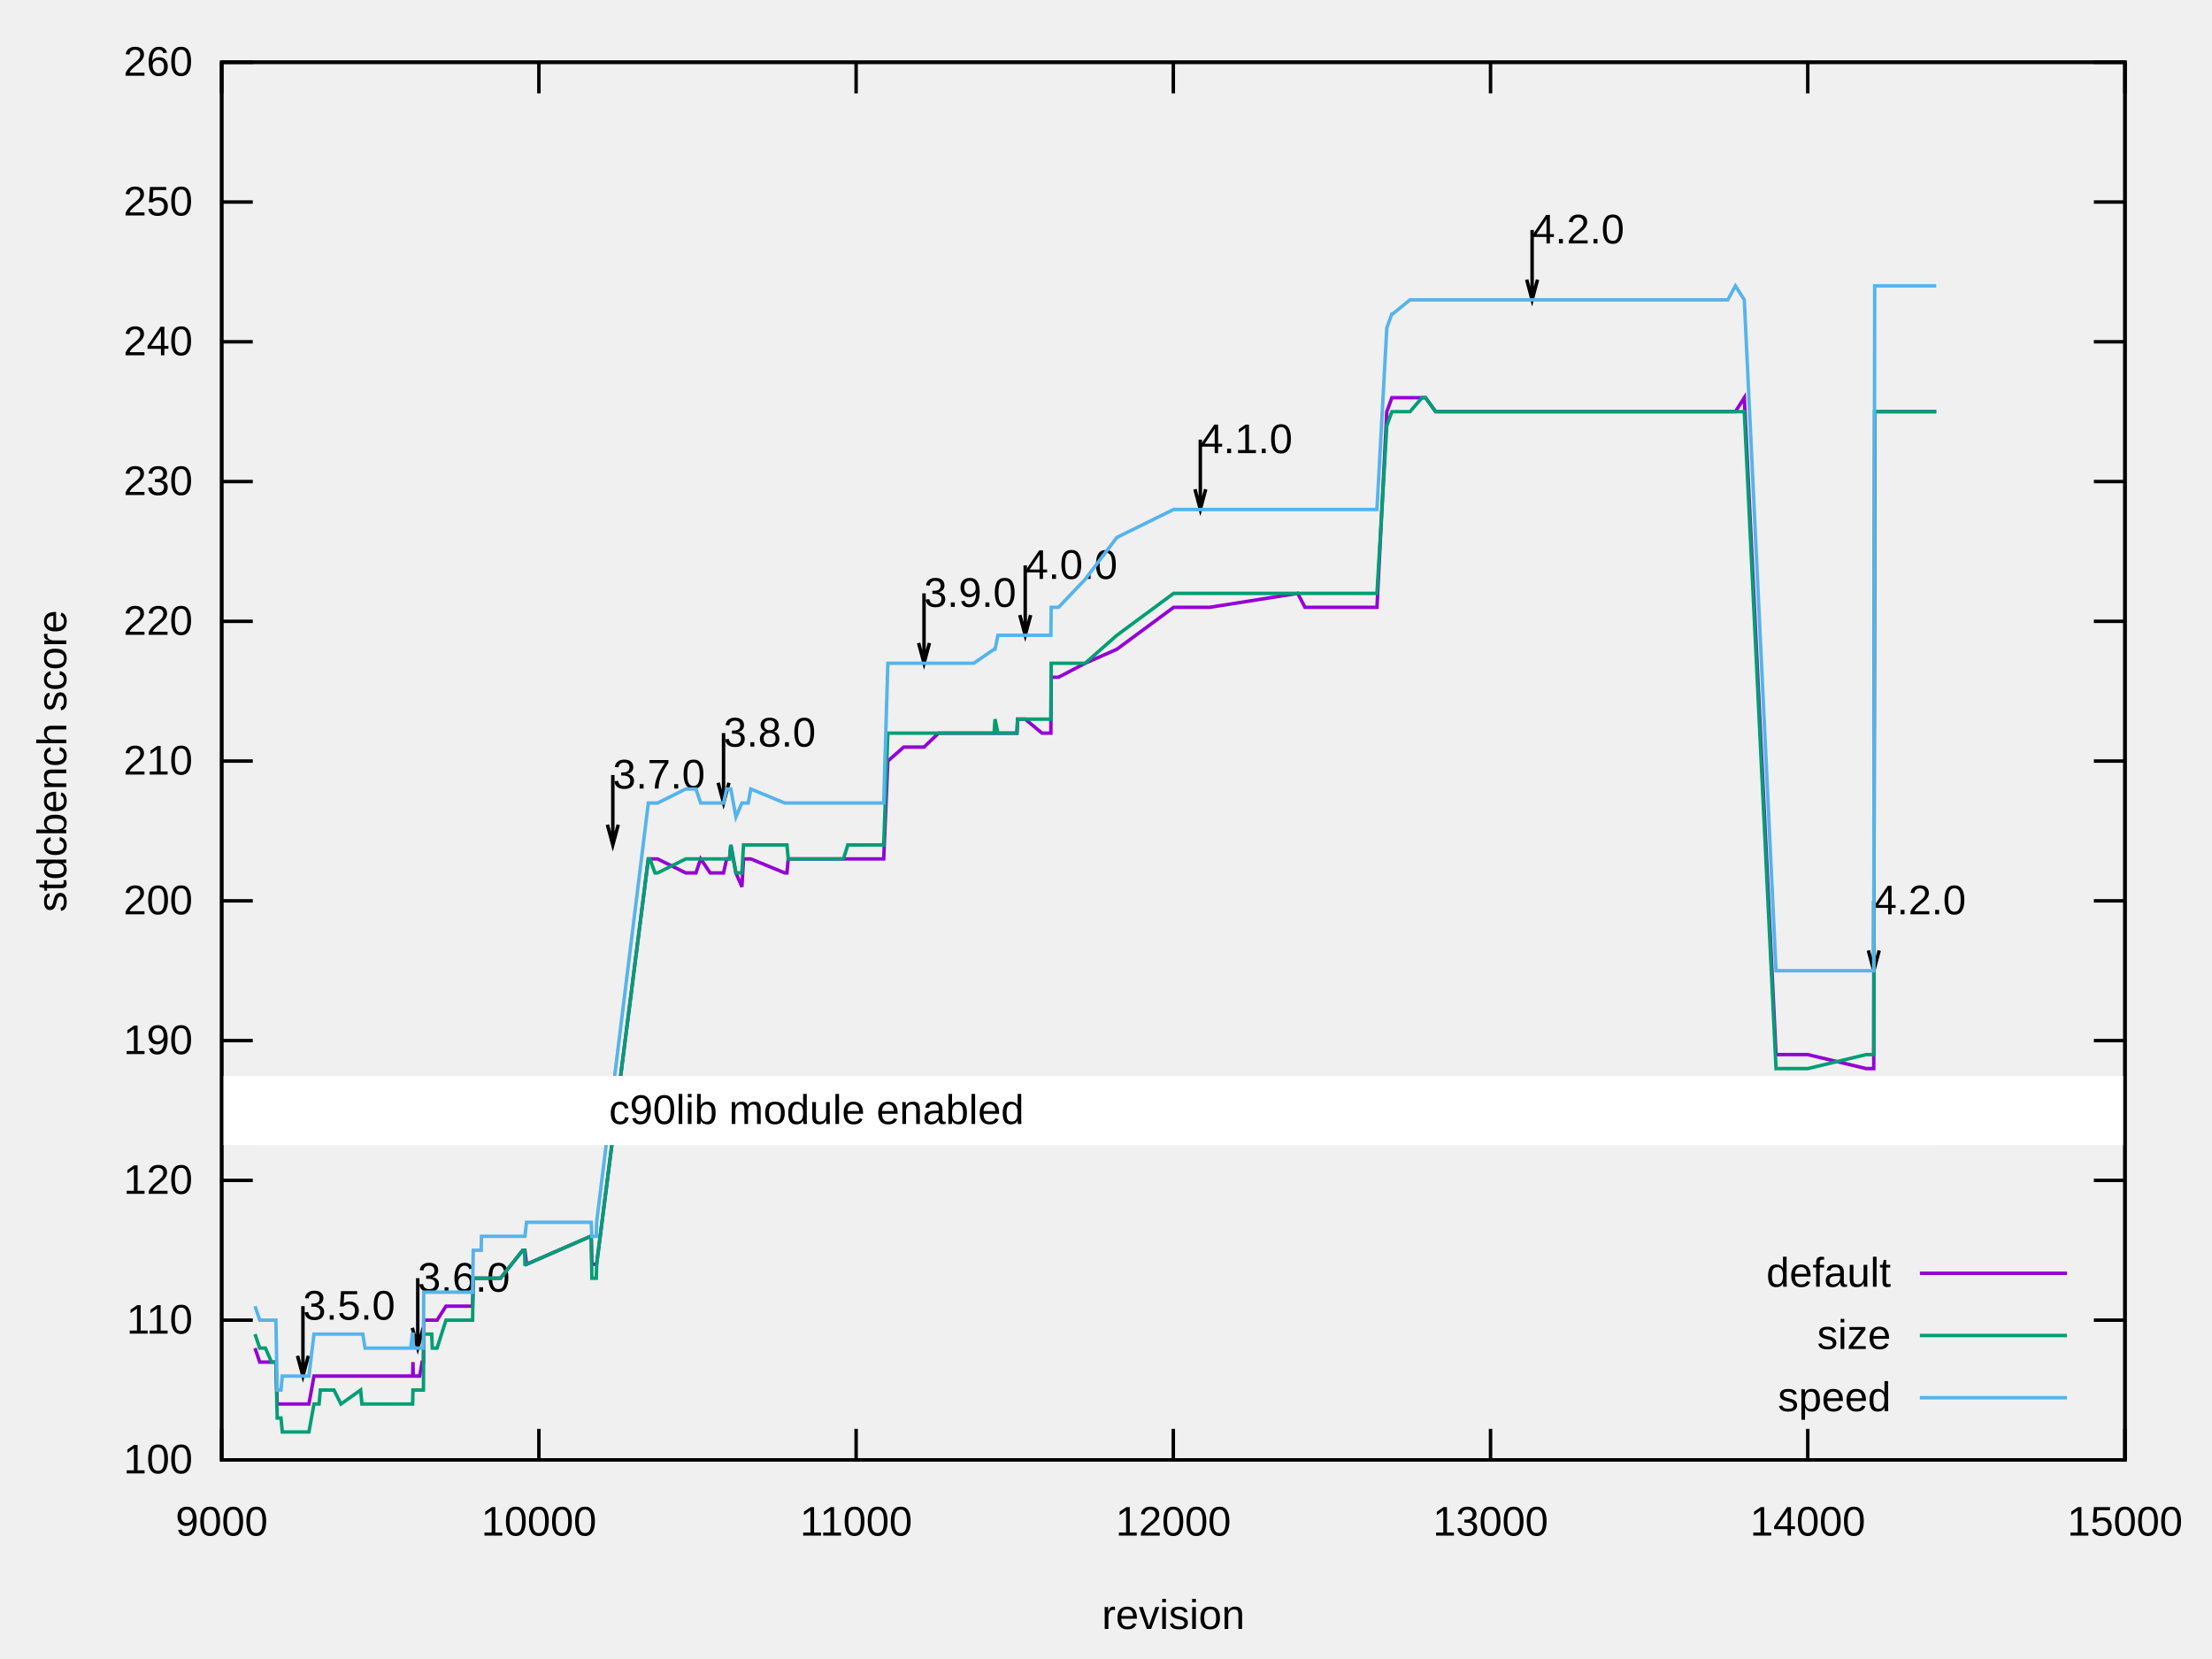
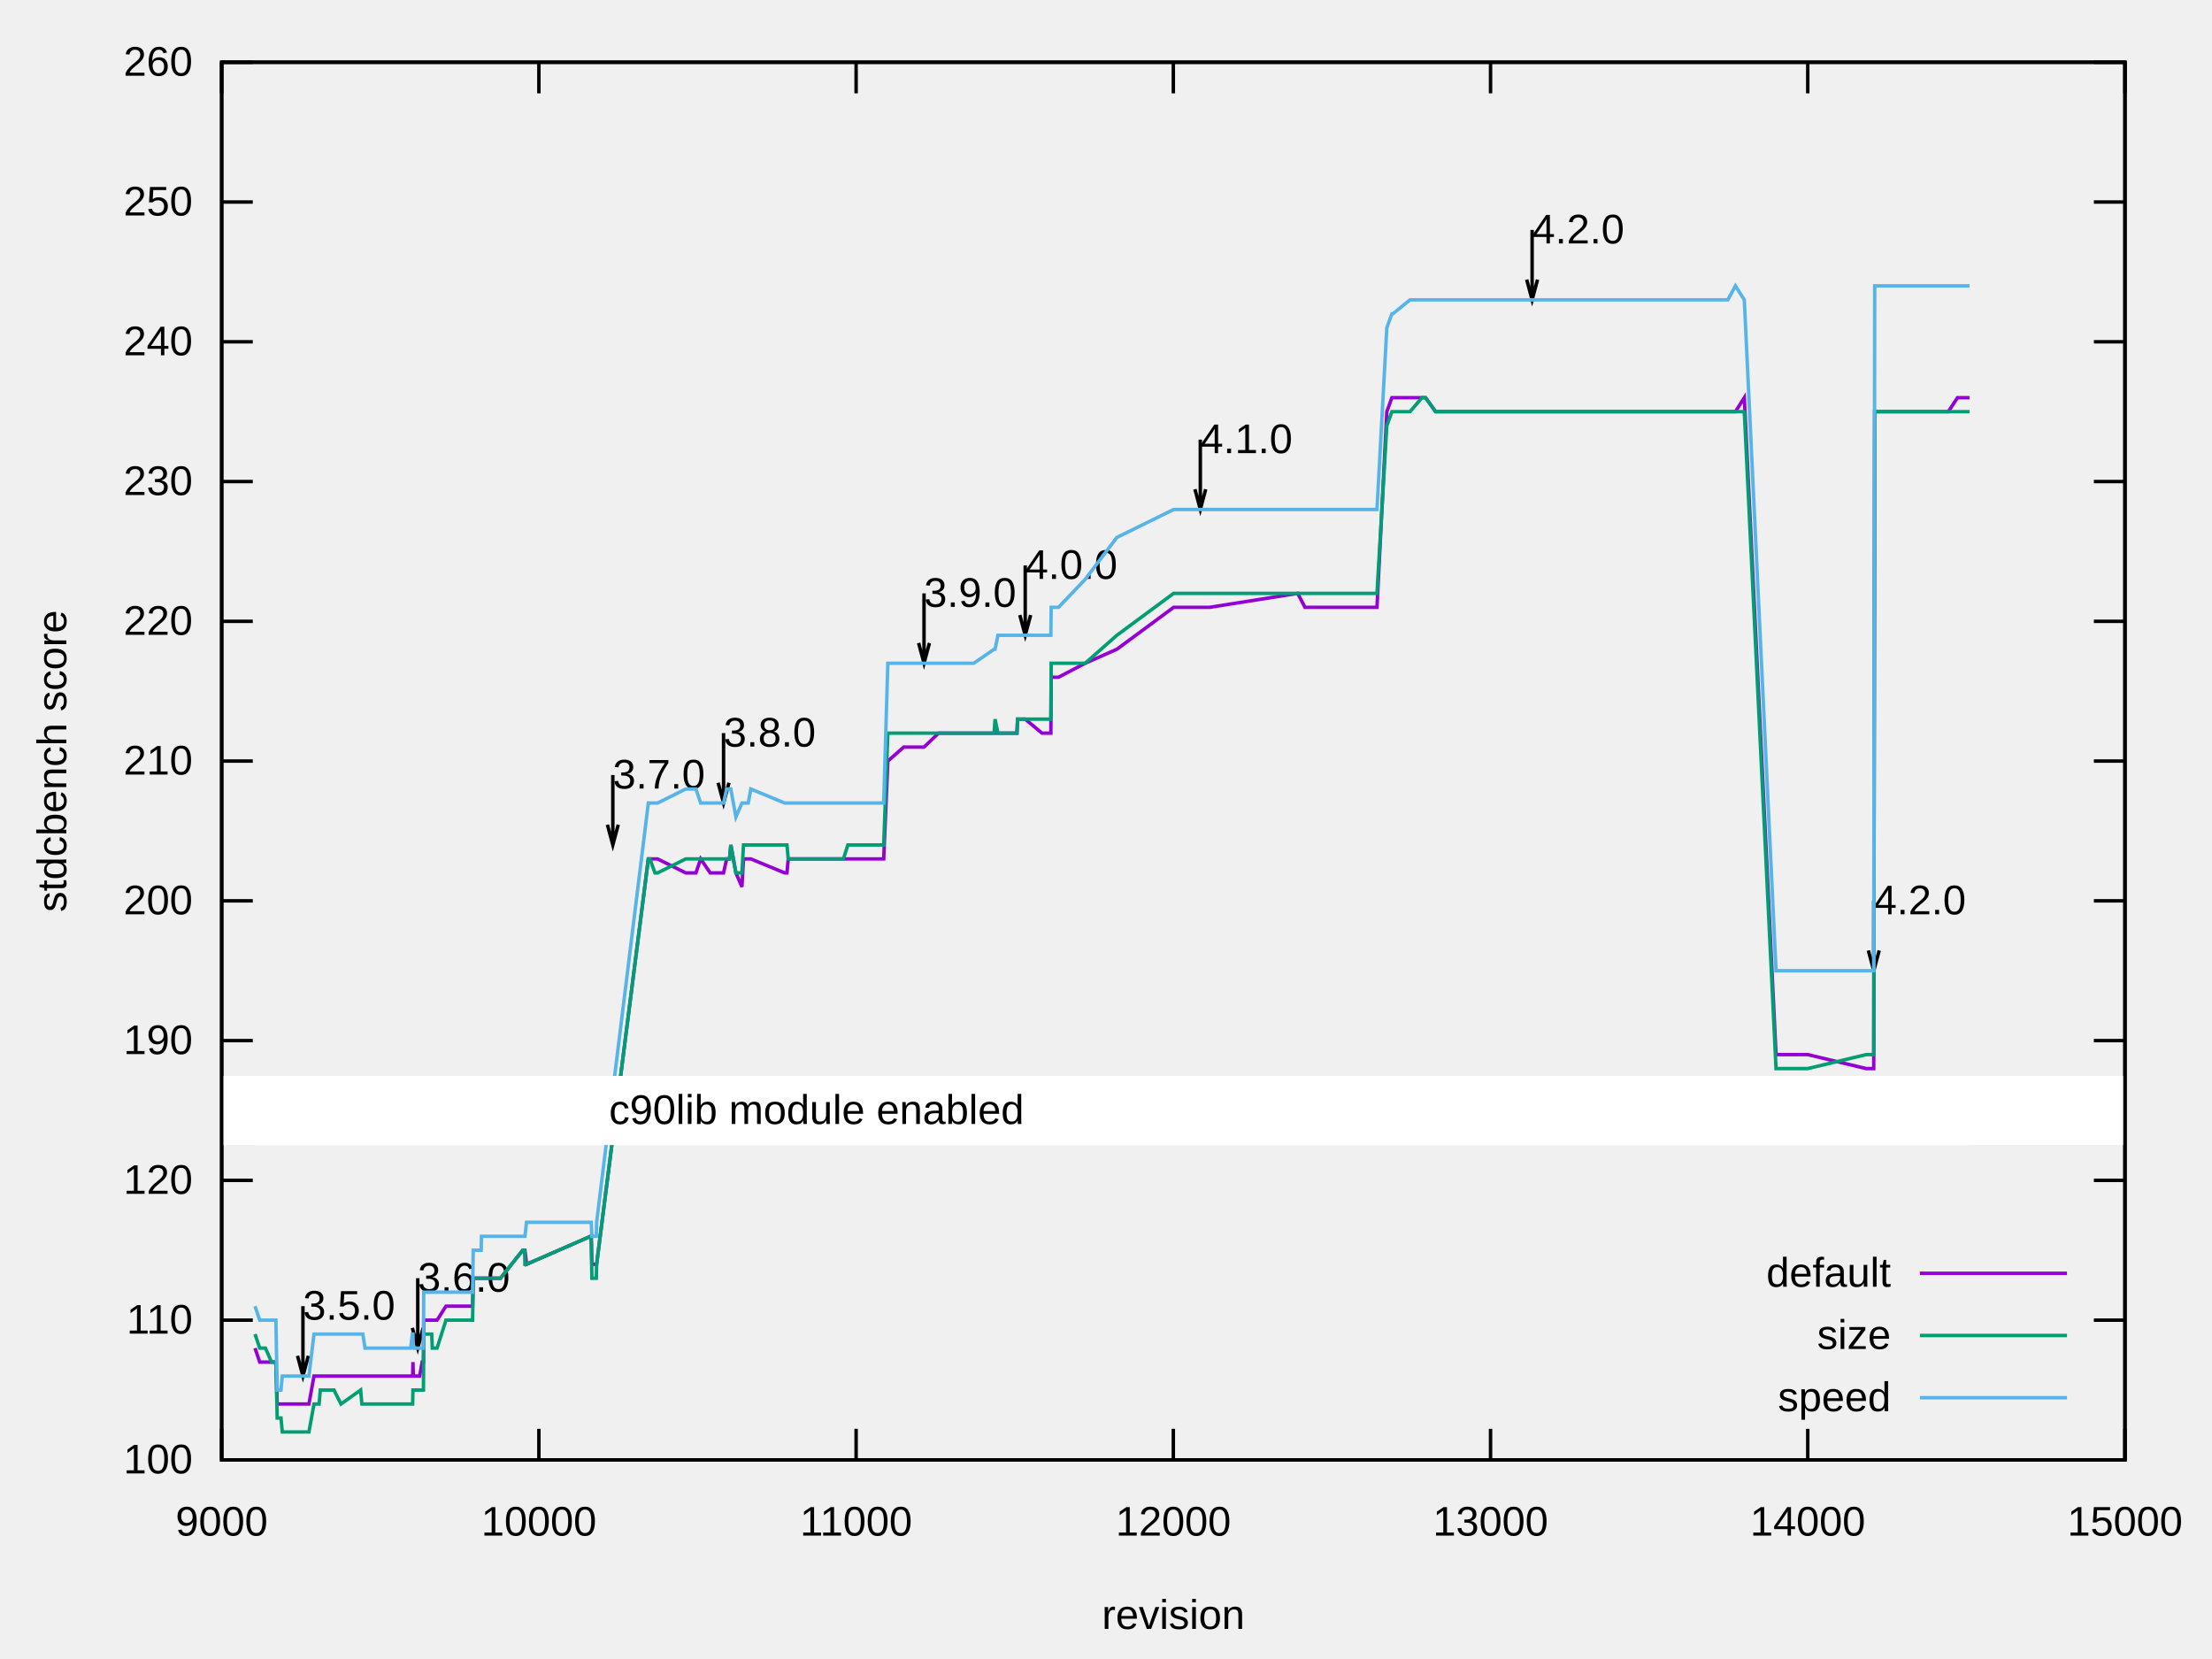
<svg xmlns="http://www.w3.org/2000/svg" xmlns:xlink="http://www.w3.org/1999/xlink" width="640" height="480" viewBox="0 0 640 480">
  <g id="gnuplot_canvas">
    <rect x="0" y="0" width="640" height="480" fill="none" />
    <defs>
      <circle id="gpDot" r="0.5" stroke-width="0.5" stroke="currentColor" />
      <path id="gpPt0" stroke-width="0.222" stroke="currentColor" d="M-1,0 h2 M0,-1 v2" />
      <path id="gpPt1" stroke-width="0.222" stroke="currentColor" d="M-1,-1 L1,1 M1,-1 L-1,1" />
      <path id="gpPt2" stroke-width="0.222" stroke="currentColor" d="M-1,0 L1,0 M0,-1 L0,1 M-1,-1 L1,1 M-1,1 L1,-1" />
      <rect id="gpPt3" stroke-width="0.222" stroke="currentColor" x="-1" y="-1" width="2" height="2" />
      <rect id="gpPt4" stroke-width="0.222" stroke="currentColor" fill="currentColor" x="-1" y="-1" width="2" height="2" />
      <circle id="gpPt5" stroke-width="0.222" stroke="currentColor" cx="0" cy="0" r="1" />
      <use xlink:href="#gpPt5" id="gpPt6" fill="currentColor" stroke="none" />
      <path id="gpPt7" stroke-width="0.222" stroke="currentColor" d="M0,-1.33 L-1.33,0.67 L1.33,0.67 z" />
      <use xlink:href="#gpPt7" id="gpPt8" fill="currentColor" stroke="none" />
      <use xlink:href="#gpPt7" id="gpPt9" stroke="currentColor" transform="rotate(180)" />
      <use xlink:href="#gpPt9" id="gpPt10" fill="currentColor" stroke="none" />
      <use xlink:href="#gpPt3" id="gpPt11" stroke="currentColor" transform="rotate(45)" />
      <use xlink:href="#gpPt11" id="gpPt12" fill="currentColor" stroke="none" />
      <path id="gpPt13" stroke-width="0.222" stroke="currentColor" d="M0,1.330 L1.265,0.411 L0.782,-1.067 L-0.782,-1.076 L-1.265,0.411 z" />
      <use xlink:href="#gpPt13" id="gpPt14" fill="currentColor" stroke="none" />
      <filter id="textbox" filterUnits="objectBoundingBox" x="0" y="0" height="1" width="1">
        <feFlood flood-color="white" flood-opacity="1" result="bgnd" />
        <feComposite in="SourceGraphic" in2="bgnd" operator="atop" />
      </filter>
      <filter id="greybox" filterUnits="objectBoundingBox" x="0" y="0" height="1" width="1">
        <feFlood flood-color="lightgrey" flood-opacity="1" result="grey" />
        <feComposite in="SourceGraphic" in2="grey" operator="atop" />
      </filter>
    </defs>
    <g fill="none" color="white" stroke="currentColor" stroke-width="1.00" stroke-linecap="butt" stroke-linejoin="miter">
</g>
    <g fill="none" color="black" stroke="currentColor" stroke-width="1.00" stroke-linecap="butt" stroke-linejoin="miter">
      <path stroke="black" d="M64.14,422.40 L73.14,422.40 M614.82,422.40 L605.82,422.40  " />
      <g transform="translate(55.75,426.30)" stroke="none" fill="black" font-family="Arial" font-size="12.00" text-anchor="end">
        <text>
          <tspan font-family="Arial">100</tspan>
        </text>
      </g>
    </g>
    <g fill="none" color="black" stroke="currentColor" stroke-width="1.00" stroke-linecap="butt" stroke-linejoin="miter">
      <path stroke="black" d="M64.14,381.96 L73.14,381.96 M614.82,381.96 L605.82,381.96  " />
      <g transform="translate(55.75,385.86)" stroke="none" fill="black" font-family="Arial" font-size="12.00" text-anchor="end">
        <text>
          <tspan font-family="Arial">110</tspan>
        </text>
      </g>
    </g>
    <g fill="none" color="black" stroke="currentColor" stroke-width="1.00" stroke-linecap="butt" stroke-linejoin="miter">
      <path stroke="black" d="M64.14,341.52 L73.14,341.52 M614.82,341.52 L605.82,341.52  " />
      <g transform="translate(55.75,345.42)" stroke="none" fill="black" font-family="Arial" font-size="12.00" text-anchor="end">
        <text>
          <tspan font-family="Arial">120</tspan>
        </text>
      </g>
    </g>
    <g fill="none" color="black" stroke="currentColor" stroke-width="1.00" stroke-linecap="butt" stroke-linejoin="miter">
      <path stroke="black" d="M64.14,301.08 L73.14,301.08 M614.82,301.08 L605.82,301.08  " />
      <g transform="translate(55.75,304.98)" stroke="none" fill="black" font-family="Arial" font-size="12.00" text-anchor="end">
        <text>
          <tspan font-family="Arial">190</tspan>
        </text>
      </g>
    </g>
    <g fill="none" color="black" stroke="currentColor" stroke-width="1.00" stroke-linecap="butt" stroke-linejoin="miter">
      <path stroke="black" d="M64.14,260.64 L73.14,260.64 M614.82,260.64 L605.82,260.64  " />
      <g transform="translate(55.75,264.54)" stroke="none" fill="black" font-family="Arial" font-size="12.00" text-anchor="end">
        <text>
          <tspan font-family="Arial">200</tspan>
        </text>
      </g>
    </g>
    <g fill="none" color="black" stroke="currentColor" stroke-width="1.00" stroke-linecap="butt" stroke-linejoin="miter">
      <path stroke="black" d="M64.14,220.20 L73.14,220.20 M614.82,220.20 L605.82,220.20  " />
      <g transform="translate(55.75,224.10)" stroke="none" fill="black" font-family="Arial" font-size="12.00" text-anchor="end">
        <text>
          <tspan font-family="Arial">210</tspan>
        </text>
      </g>
    </g>
    <g fill="none" color="black" stroke="currentColor" stroke-width="1.00" stroke-linecap="butt" stroke-linejoin="miter">
      <path stroke="black" d="M64.14,179.77 L73.14,179.77 M614.82,179.77 L605.82,179.77  " />
      <g transform="translate(55.75,183.67)" stroke="none" fill="black" font-family="Arial" font-size="12.00" text-anchor="end">
        <text>
          <tspan font-family="Arial">220</tspan>
        </text>
      </g>
    </g>
    <g fill="none" color="black" stroke="currentColor" stroke-width="1.00" stroke-linecap="butt" stroke-linejoin="miter">
      <path stroke="black" d="M64.14,139.33 L73.14,139.33 M614.82,139.33 L605.82,139.33  " />
      <g transform="translate(55.75,143.23)" stroke="none" fill="black" font-family="Arial" font-size="12.00" text-anchor="end">
        <text>
          <tspan font-family="Arial">230</tspan>
        </text>
      </g>
    </g>
    <g fill="none" color="black" stroke="currentColor" stroke-width="1.00" stroke-linecap="butt" stroke-linejoin="miter">
      <path stroke="black" d="M64.14,98.89 L73.14,98.89 M614.82,98.89 L605.82,98.89  " />
      <g transform="translate(55.75,102.79)" stroke="none" fill="black" font-family="Arial" font-size="12.00" text-anchor="end">
        <text>
          <tspan font-family="Arial">240</tspan>
        </text>
      </g>
    </g>
    <g fill="none" color="black" stroke="currentColor" stroke-width="1.00" stroke-linecap="butt" stroke-linejoin="miter">
      <path stroke="black" d="M64.14,58.45 L73.14,58.45 M614.82,58.45 L605.82,58.45  " />
      <g transform="translate(55.75,62.35)" stroke="none" fill="black" font-family="Arial" font-size="12.00" text-anchor="end">
        <text>
          <tspan font-family="Arial">250</tspan>
        </text>
      </g>
    </g>
    <g fill="none" color="black" stroke="currentColor" stroke-width="1.00" stroke-linecap="butt" stroke-linejoin="miter">
      <path stroke="black" d="M64.14,18.01 L73.14,18.01 M614.82,18.01 L605.82,18.01  " />
      <g transform="translate(55.75,21.91)" stroke="none" fill="black" font-family="Arial" font-size="12.00" text-anchor="end">
        <text>
          <tspan font-family="Arial">260</tspan>
        </text>
      </g>
    </g>
    <g fill="none" color="black" stroke="currentColor" stroke-width="1.00" stroke-linecap="butt" stroke-linejoin="miter">
      <path stroke="black" d="M64.14,422.40 L64.14,413.40 M64.14,18.01 L64.14,27.01  " />
      <g transform="translate(64.14,444.30)" stroke="none" fill="black" font-family="Arial" font-size="12.00" text-anchor="middle">
        <text>
          <tspan font-family="Arial"> 9000</tspan>
        </text>
      </g>
    </g>
    <g fill="none" color="black" stroke="currentColor" stroke-width="1.00" stroke-linecap="butt" stroke-linejoin="miter">
      <path stroke="black" d="M155.92,422.40 L155.92,413.40 M155.92,18.01 L155.92,27.01  " />
      <g transform="translate(155.92,444.30)" stroke="none" fill="black" font-family="Arial" font-size="12.00" text-anchor="middle">
        <text>
          <tspan font-family="Arial"> 10000</tspan>
        </text>
      </g>
    </g>
    <g fill="none" color="black" stroke="currentColor" stroke-width="1.00" stroke-linecap="butt" stroke-linejoin="miter">
      <path stroke="black" d="M247.70,422.40 L247.70,413.40 M247.70,18.01 L247.70,27.01  " />
      <g transform="translate(247.70,444.30)" stroke="none" fill="black" font-family="Arial" font-size="12.00" text-anchor="middle">
        <text>
          <tspan font-family="Arial"> 11000</tspan>
        </text>
      </g>
    </g>
    <g fill="none" color="black" stroke="currentColor" stroke-width="1.00" stroke-linecap="butt" stroke-linejoin="miter">
      <path stroke="black" d="M339.48,422.40 L339.48,413.40 M339.48,18.01 L339.48,27.01  " />
      <g transform="translate(339.48,444.30)" stroke="none" fill="black" font-family="Arial" font-size="12.00" text-anchor="middle">
        <text>
          <tspan font-family="Arial"> 12000</tspan>
        </text>
      </g>
    </g>
    <g fill="none" color="black" stroke="currentColor" stroke-width="1.00" stroke-linecap="butt" stroke-linejoin="miter">
      <path stroke="black" d="M431.26,422.40 L431.26,413.40 M431.26,18.01 L431.26,27.01  " />
      <g transform="translate(431.26,444.30)" stroke="none" fill="black" font-family="Arial" font-size="12.00" text-anchor="middle">
        <text>
          <tspan font-family="Arial"> 13000</tspan>
        </text>
      </g>
    </g>
    <g fill="none" color="black" stroke="currentColor" stroke-width="1.00" stroke-linecap="butt" stroke-linejoin="miter">
      <path stroke="black" d="M523.04,422.40 L523.04,413.40 M523.04,18.01 L523.04,27.01  " />
      <g transform="translate(523.04,444.30)" stroke="none" fill="black" font-family="Arial" font-size="12.00" text-anchor="middle">
        <text>
          <tspan font-family="Arial"> 14000</tspan>
        </text>
      </g>
    </g>
    <g fill="none" color="black" stroke="currentColor" stroke-width="1.00" stroke-linecap="butt" stroke-linejoin="miter">
      <path stroke="black" d="M614.82,422.40 L614.82,413.40 M614.82,18.01 L614.82,27.01  " />
      <g transform="translate(614.82,444.30)" stroke="none" fill="black" font-family="Arial" font-size="12.00" text-anchor="middle">
        <text>
          <tspan font-family="Arial"> 15000</tspan>
        </text>
      </g>
    </g>
    <g fill="none" color="black" stroke="currentColor" stroke-width="1.00" stroke-linecap="butt" stroke-linejoin="miter">
</g>
    <g fill="none" color="black" stroke="currentColor" stroke-width="1.00" stroke-linecap="butt" stroke-linejoin="miter">
      <path stroke="black" d="M64.14,18.01 L64.14,422.40 L614.82,422.40 L614.82,18.01 L64.14,18.01 Z  " />
      <g transform="translate(87.64,381.82)" stroke="none" fill="black" font-family="Arial" font-size="12.00" text-anchor="start">
        <text>
          <tspan font-family="Arial">3.5.0</tspan>
        </text>
      </g>
      <g transform="translate(120.86,373.73)" stroke="none" fill="black" font-family="Arial" font-size="12.00" text-anchor="start">
        <text>
          <tspan font-family="Arial">3.6.0</tspan>
        </text>
      </g>
      <g transform="translate(177.30,228.15)" stroke="none" fill="black" font-family="Arial" font-size="12.00" text-anchor="start">
        <text>
          <tspan font-family="Arial">3.7.0</tspan>
        </text>
      </g>
      <g transform="translate(209.34,216.02)" stroke="none" fill="black" font-family="Arial" font-size="12.00" text-anchor="start">
        <text>
          <tspan font-family="Arial">3.8.0</tspan>
        </text>
      </g>
      <g transform="translate(267.34,175.58)" stroke="none" fill="black" font-family="Arial" font-size="12.00" text-anchor="start">
        <text>
          <tspan font-family="Arial">3.9.0</tspan>
        </text>
      </g>
      <g transform="translate(296.62,167.49)" stroke="none" fill="black" font-family="Arial" font-size="12.00" text-anchor="start">
        <text>
          <tspan font-family="Arial">4.0.0</tspan>
        </text>
      </g>
      <g transform="translate(347.28,131.10)" stroke="none" fill="black" font-family="Arial" font-size="12.00" text-anchor="start">
        <text>
          <tspan font-family="Arial">4.1.0</tspan>
        </text>
      </g>
      <g transform="translate(443.28,70.44)" stroke="none" fill="black" font-family="Arial" font-size="12.00" text-anchor="start">
        <text>
          <tspan font-family="Arial">4.2.0</tspan>
        </text>
      </g>
      <g transform="translate(542.13,264.54)" stroke="none" fill="black" font-family="Arial" font-size="12.00" text-anchor="start">
        <text>
          <tspan font-family="Arial">4.2.0</tspan>
        </text>
      </g>
    </g>
    <g fill="none" color="black" stroke="black" stroke-width="20.00" stroke-linecap="butt" stroke-linejoin="miter">
</g>
    <g fill="none" color="black" stroke="currentColor" stroke-width="20.00" stroke-linecap="butt" stroke-linejoin="miter">
      <path stroke="white" d="M64.15,321.29 L614.83,321.29  " />
    </g>
    <g fill="none" color="black" stroke="white" stroke-width="1.00" stroke-linecap="butt" stroke-linejoin="miter">
      <path stroke="black" d="M86.08,392.28 L87.65,398.13 L89.22,392.28 M87.65,377.91 L87.65,398.13 M119.30,384.19 L120.87,390.04 L122.44,384.19   M120.87,369.82 L120.87,390.04 M175.74,238.61 L177.31,244.46 L178.88,238.61 M177.31,224.24 L177.31,244.46 M207.78,226.48   L209.35,232.33 L210.92,226.48 M209.35,212.11 L209.35,232.33 M265.78,186.04 L267.35,191.89 L268.92,186.04 M267.35,171.67   L267.35,191.89 M295.06,177.95 L296.63,183.80 L298.20,177.95 M296.63,163.58 L296.63,183.80 M345.73,141.55 L347.29,147.40   L348.85,141.55 M347.29,127.19 L347.29,147.40 M441.72,80.90 L443.29,86.75 L444.86,80.90 M443.29,66.53 L443.29,86.75   M540.57,275.00 L542.14,280.85 L543.71,275.00 M542.14,260.63 L542.14,280.85  " />
    </g>
    <g fill="none" color="black" stroke="currentColor" stroke-width="1.00" stroke-linecap="butt" stroke-linejoin="miter">
      <g transform="translate(19.18,220.21) rotate(270)" stroke="none" fill="black" font-family="Arial" font-size="12.00" text-anchor="middle">
        <text>
          <tspan font-family="Arial">stdcbench score</tspan>
        </text>
      </g>
    </g>
    <g fill="none" color="black" stroke="currentColor" stroke-width="1.00" stroke-linecap="butt" stroke-linejoin="miter">
      <g transform="translate(339.48,471.30)" stroke="none" fill="black" font-family="Arial" font-size="12.00" text-anchor="middle">
        <text>
          <tspan font-family="Arial">revision</tspan>
        </text>
      </g>
    </g>
    <g fill="none" color="black" stroke="currentColor" stroke-width="1.00" stroke-linecap="butt" stroke-linejoin="miter">
</g>
    <g id="gnuplot_plot_1">
      <g fill="none" color="black" stroke="currentColor" stroke-width="1.00" stroke-linecap="butt" stroke-linejoin="miter">
        <g transform="translate(547.09,372.30)" stroke="none" fill="black" font-family="Arial" font-size="12.00" text-anchor="end">
          <text>
            <tspan font-family="Arial">default</tspan>
          </text>
        </g>
      </g>
      <g fill="none" color="black" stroke="currentColor" stroke-width="1.00" stroke-linecap="butt" stroke-linejoin="miter">
-         <path stroke="rgb(148,   0, 211)" d="M555.48,368.40 L598.04,368.40 M73.78,390.05 L75.15,394.09 L75.52,394.09 L75.80,394.09 L76.81,394.09 L78.55,394.09   L79.83,394.09 L80.20,406.22 L80.84,406.22 L81.30,406.22 L81.67,406.22 L81.85,406.22 L83.14,406.22 L83.23,406.22   L84.15,406.22 L85.52,406.22 L87.64,406.22 L89.38,406.22 L90.85,398.14 L92.32,398.14 L92.68,398.14 L93.42,398.14   L96.63,398.14 L98.65,398.14 L104.34,398.14 L104.71,398.14 L104.98,398.14 L105.62,398.14 L106.45,398.14 L108.01,398.14   L108.84,398.14 L109.30,398.14 L109.39,398.14 L109.85,398.14 L111.96,398.14 L113.70,398.14 L114.62,398.14 L116.27,398.14   L117.46,398.14 L118.20,398.14 L118.84,398.14 L119.30,398.14 L119.39,398.14 L119.48,394.09 L119.58,398.14 L120.86,398.14   L121.41,398.14 L122.14,394.09 L122.42,394.09 L122.51,394.09 L122.60,381.96 L122.70,381.96 L122.88,381.96 L123.34,381.96   L123.43,381.96 L123.71,381.96 L123.89,381.96 L124.07,381.96 L124.16,381.96 L124.62,381.96 L124.90,381.96 L125.08,381.96   L125.17,381.96 L125.27,381.96 L126.46,381.96 L129.03,377.92 L131.14,377.92 L132.06,377.92 L132.70,377.92 L133.07,377.92   L133.98,377.92 L134.26,377.92 L134.35,377.92 L134.44,377.92 L134.54,377.92 L135.09,377.92 L136.10,377.92 L136.65,377.92   L136.74,377.92 L136.92,369.83 L137.29,369.83 L137.84,369.83 L138.21,369.83 L138.30,369.83 L138.94,369.83 L139.22,369.83   L139.31,369.83 L139.40,369.83 L140.32,369.83 L140.50,369.83 L140.87,369.83 L144.81,369.83 L151.24,361.74 L151.61,361.74   L151.79,361.74 L151.88,361.74 L152.34,365.79 L170.88,357.70 L171.06,357.70 L171.25,365.79 L171.89,365.79 L172.53,365.79   L172.62,365.79 L187.58,248.51 L187.95,248.51 L188.04,248.51 L189.51,248.51 L189.60,248.51 L190.25,248.51 L198.41,252.56   L201.35,252.56 L202.73,248.51 L205.48,252.56 L207.13,252.56 L209.34,252.56 L210.25,248.51 L211.08,248.51 L211.45,244.47   L212.92,252.56 L214.66,256.60 L215.12,248.51 L216.13,248.51 L216.49,248.51 L217.23,248.51 L227.05,252.56 L227.69,252.56   L228.06,248.51 L228.15,248.51 L228.24,248.51 L228.43,248.51 L229.34,248.51 L238.52,248.51 L244.03,248.51 L245.31,248.51   L255.68,248.51 L256.88,220.20 L261.47,216.16 L267.34,216.16 L271.56,212.12 L277.99,212.12 L278.45,212.12 L281.75,212.12   L287.62,212.12 L287.90,212.12 L288.73,212.12 L294.23,212.12 L294.42,208.07 L296.62,208.07 L301.48,212.12 L304.05,212.12   L304.14,195.94 L305.06,195.94 L305.52,195.94 L305.61,195.94 L306.16,195.94 L306.26,195.94 L313.97,191.90 L323.14,187.85   L339.57,175.72 L344.62,175.72 L347.28,175.72 L348.47,175.72 L348.66,175.72 L348.84,175.72 L349.21,175.72 L349.48,175.72   L349.94,175.72 L375.46,171.68 L377.57,175.72 L378.95,175.72 L380.78,175.72 L382.07,175.72 L384.27,175.72 L384.91,175.72   L386.10,175.72 L398.40,175.72 L401.25,119.11 L402.72,115.06 L402.99,115.06 L407.95,115.06 L411.44,115.06 L412.45,115.06   L415.38,119.11 L418.59,119.11 L419.79,119.11 L421.26,119.11 L422.08,119.11 L428.41,119.11 L443.28,119.11 L449.62,119.11   L458.79,119.11 L476.69,119.11 L494.50,119.11 L495.41,119.11 L496.33,119.11 L499.91,119.11 L502.11,119.11 L504.68,115.06   L513.86,305.13 L523.04,305.13 L539.93,309.17 L542.13,309.17 L542.41,119.11 L543.69,119.11 L544.61,119.11 L544.88,119.11   L545.62,119.11 L545.80,119.11 L546.26,119.11 L550.57,119.11 L554.80,119.11 L557.00,119.11 L559.57,119.11 L560.21,119.11    " />
+         <path stroke="rgb(148,   0, 211)" d="M555.48,368.40 L598.04,368.40 M73.78,390.05 L75.15,394.09 L75.52,394.09 L75.80,394.09 L76.81,394.09 L78.55,394.09   L79.83,394.09 L80.20,406.22 L80.84,406.22 L81.30,406.22 L81.67,406.22 L81.85,406.22 L83.14,406.22 L83.23,406.22   L84.15,406.22 L85.52,406.22 L87.64,406.22 L89.38,406.22 L90.85,398.14 L92.32,398.14 L92.68,398.14 L93.42,398.14   L96.63,398.14 L98.65,398.14 L104.34,398.14 L104.71,398.14 L104.98,398.14 L105.62,398.14 L106.45,398.14 L108.01,398.14   L108.84,398.14 L109.30,398.14 L109.39,398.14 L109.85,398.14 L111.96,398.14 L113.70,398.14 L114.62,398.14 L116.27,398.14   L117.46,398.14 L118.20,398.14 L118.84,398.14 L119.30,398.14 L119.39,398.14 L119.48,394.09 L119.58,398.14 L120.86,398.14   L121.41,398.14 L122.14,394.09 L122.42,394.09 L122.51,394.09 L122.60,381.96 L122.70,381.96 L122.88,381.96 L123.34,381.96   L123.43,381.96 L123.71,381.96 L123.89,381.96 L124.07,381.96 L124.16,381.96 L124.62,381.96 L124.90,381.96 L125.08,381.96   L125.17,381.96 L125.27,381.96 L126.46,381.96 L129.03,377.92 L131.14,377.92 L132.06,377.92 L132.70,377.92 L133.07,377.92   L133.98,377.92 L134.26,377.92 L134.35,377.92 L134.44,377.92 L134.54,377.92 L135.09,377.92 L136.10,377.92 L136.65,377.92   L136.74,377.92 L136.92,369.83 L137.29,369.83 L137.84,369.83 L138.21,369.83 L138.30,369.83 L138.94,369.83 L139.22,369.83   L139.31,369.83 L139.40,369.83 L140.32,369.83 L140.50,369.83 L140.87,369.83 L144.81,369.83 L151.24,361.74 L151.61,361.74   L151.79,361.74 L151.88,361.74 L152.34,365.79 L170.88,357.70 L171.06,357.70 L171.25,365.79 L171.89,365.79 L172.53,365.79   L172.62,365.79 L187.58,248.51 L187.95,248.51 L188.04,248.51 L189.51,248.51 L189.60,248.51 L190.25,248.51 L198.41,252.56   L201.35,252.56 L202.73,248.51 L205.48,252.56 L207.13,252.56 L209.34,252.56 L210.25,248.51 L211.08,248.51 L211.45,244.47   L212.92,252.56 L214.66,256.60 L215.12,248.51 L216.13,248.51 L216.49,248.51 L217.23,248.51 L227.05,252.56 L227.69,252.56   L228.06,248.51 L228.15,248.51 L228.24,248.51 L228.43,248.51 L229.34,248.51 L238.52,248.51 L244.03,248.51 L245.31,248.51   L255.68,248.51 L256.88,220.20 L261.47,216.16 L267.34,216.16 L271.56,212.12 L277.99,212.12 L278.45,212.12 L281.75,212.12   L287.62,212.12 L287.90,212.12 L288.73,212.12 L294.23,212.12 L294.42,208.07 L296.62,208.07 L301.48,212.12 L304.05,212.12   L304.14,195.94 L305.06,195.94 L305.52,195.94 L305.61,195.94 L306.16,195.94 L306.26,195.94 L313.97,191.90 L323.14,187.85   L339.57,175.72 L344.62,175.72 L347.28,175.72 L348.47,175.72 L348.66,175.72 L348.84,175.72 L349.21,175.72 L349.48,175.72   L349.94,175.72 L375.46,171.68 L377.57,175.72 L378.95,175.72 L380.78,175.72 L382.07,175.72 L384.27,175.72 L384.91,175.72   L386.10,175.72 L398.40,175.72 L401.25,119.11 L402.72,115.06 L402.99,115.06 L407.95,115.06 L411.44,115.06 L412.45,115.06   L415.38,119.11 L418.59,119.11 L419.79,119.11 L421.26,119.11 L422.08,119.11 L428.41,119.11 L443.28,119.11 L449.62,119.11   L458.79,119.11 L476.69,119.11 L494.50,119.11 L495.41,119.11 L496.33,119.11 L499.91,119.11 L502.11,119.11 L504.68,115.06   L513.86,305.13 L523.04,305.13 L539.93,309.17 L542.13,309.17 L542.41,119.11 L543.69,119.11 L544.61,119.11 L544.88,119.11   L545.62,119.11 L545.80,119.11 L546.26,119.11 L550.57,119.11 L554.80,119.11 L557.00,119.11 L559.57,119.11 L560.21,119.11   L563.70,119.11 L566.36,115.06 L569.85,115.06  " />
      </g>
    </g>
    <g id="gnuplot_plot_2">
      <g fill="none" color="black" stroke="currentColor" stroke-width="1.00" stroke-linecap="butt" stroke-linejoin="miter">
        <g transform="translate(547.09,390.30)" stroke="none" fill="black" font-family="Arial" font-size="12.00" text-anchor="end">
          <text>
            <tspan font-family="Arial">size</tspan>
          </text>
        </g>
      </g>
      <g fill="none" color="black" stroke="currentColor" stroke-width="1.00" stroke-linecap="butt" stroke-linejoin="miter">
-         <path stroke="rgb(  0, 158, 115)" d="M555.48,386.40 L598.04,386.40 M73.78,386.00 L75.15,390.05 L75.52,390.05 L75.80,390.05 L76.81,390.05 L78.55,394.09   L79.83,394.09 L80.20,410.27 L80.84,410.27 L81.30,410.27 L81.67,414.31 L81.85,414.31 L83.14,414.31 L83.23,414.31   L84.15,414.31 L85.52,414.31 L87.64,414.31 L89.38,414.31 L90.85,406.22 L92.32,406.22 L92.68,402.18 L93.42,402.18   L96.63,402.18 L98.65,406.22 L104.34,402.18 L104.71,406.22 L104.98,406.22 L105.62,406.22 L106.45,406.22 L108.01,406.22   L108.84,406.22 L109.30,406.22 L109.39,406.22 L109.85,406.22 L111.96,406.22 L113.70,406.22 L114.62,406.22 L116.27,406.22   L117.46,406.22 L118.20,406.22 L118.84,406.22 L119.30,406.22 L119.39,406.22 L119.48,402.18 L119.58,402.18 L120.86,402.18   L121.41,402.18 L122.14,402.18 L122.42,402.18 L122.51,402.18 L122.60,386.00 L122.70,386.00 L122.88,386.00 L123.34,386.00   L123.43,386.00 L123.71,386.00 L123.89,386.00 L124.07,386.00 L124.16,386.00 L124.62,386.00 L124.90,386.00 L125.08,390.05   L125.17,390.05 L125.27,390.05 L126.46,390.05 L129.03,381.96 L131.14,381.96 L132.06,381.96 L132.70,381.96 L133.07,381.96   L133.98,381.96 L134.26,381.96 L134.35,381.96 L134.44,381.96 L134.54,381.96 L135.09,381.96 L136.10,381.96 L136.65,381.96   L136.74,381.96 L136.92,369.83 L137.29,369.83 L137.84,369.83 L138.21,369.83 L138.30,369.83 L138.94,369.83 L139.22,369.83   L139.31,369.83 L139.40,369.83 L140.32,369.83 L140.50,369.83 L140.87,369.83 L144.81,369.83 L151.24,361.74 L151.61,361.74   L151.79,361.74 L151.88,365.79 L152.34,365.79 L170.88,357.70 L171.06,357.70 L171.25,369.83 L171.89,369.83 L172.53,369.83   L172.62,365.79 L187.58,248.51 L187.95,248.51 L188.04,248.51 L189.51,252.56 L189.60,252.56 L190.25,252.56 L198.41,248.51   L201.35,248.51 L202.73,248.51 L205.48,248.51 L207.13,248.51 L209.34,248.51 L210.25,248.51 L211.08,248.51 L211.45,244.47   L212.92,252.56 L214.66,252.56 L215.12,244.47 L216.13,244.47 L216.49,244.47 L217.23,244.47 L227.05,244.47 L227.69,244.47   L228.06,248.51 L228.15,248.51 L228.24,248.51 L228.43,248.51 L229.34,248.51 L238.52,248.51 L244.03,248.51 L245.31,244.47   L255.68,244.47 L256.88,212.12 L261.47,212.12 L267.34,212.12 L271.56,212.12 L277.99,212.12 L278.45,212.12 L281.75,212.12   L287.62,212.12 L287.90,208.07 L288.73,212.12 L294.23,212.12 L294.42,208.07 L296.62,208.07 L301.48,208.07 L304.05,208.07   L304.14,191.90 L305.06,191.90 L305.52,191.90 L305.61,191.90 L306.16,191.90 L306.26,191.90 L313.97,191.90 L323.14,183.81   L339.57,171.68 L344.62,171.68 L347.28,171.68 L348.47,171.68 L348.66,171.68 L348.84,171.68 L349.21,171.68 L349.48,171.68   L349.94,171.68 L375.46,171.68 L377.57,171.68 L378.95,171.68 L380.78,171.68 L382.07,171.68 L384.27,171.68 L384.91,171.68   L386.10,171.68 L398.40,171.68 L401.25,123.15 L402.72,119.11 L402.99,119.11 L407.95,119.11 L411.44,115.06 L412.45,115.06   L415.38,119.11 L418.59,119.11 L419.79,119.11 L421.26,119.11 L422.08,119.11 L428.41,119.11 L443.28,119.11 L449.62,119.11   L458.79,119.11 L476.69,119.11 L494.50,119.11 L495.41,119.11 L496.33,119.11 L499.91,119.11 L502.11,119.11 L504.68,119.11   L513.86,309.17 L523.04,309.17 L539.93,305.13 L542.13,305.13 L542.41,119.11 L543.69,119.11 L544.61,119.11 L544.88,119.11   L545.62,119.11 L545.80,119.11 L546.26,119.11 L550.57,119.11 L554.80,119.11 L557.00,119.11 L559.57,119.11 L560.21,119.11    " />
+         <path stroke="rgb(  0, 158, 115)" d="M555.48,386.40 L598.04,386.40 M73.78,386.00 L75.15,390.05 L75.52,390.05 L75.80,390.05 L76.81,390.05 L78.55,394.09   L79.83,394.09 L80.20,410.27 L80.84,410.27 L81.30,410.27 L81.67,414.31 L81.85,414.31 L83.14,414.31 L83.23,414.31   L84.15,414.31 L85.52,414.31 L87.64,414.31 L89.38,414.31 L90.85,406.22 L92.32,406.22 L92.68,402.18 L93.42,402.18   L96.63,402.18 L98.65,406.22 L104.34,402.18 L104.71,406.22 L104.98,406.22 L105.62,406.22 L106.45,406.22 L108.01,406.22   L108.84,406.22 L109.30,406.22 L109.39,406.22 L109.85,406.22 L111.96,406.22 L113.70,406.22 L114.62,406.22 L116.27,406.22   L117.46,406.22 L118.20,406.22 L118.84,406.22 L119.30,406.22 L119.39,406.22 L119.48,402.18 L119.58,402.18 L120.86,402.18   L121.41,402.18 L122.14,402.18 L122.42,402.18 L122.51,402.18 L122.60,386.00 L122.70,386.00 L122.88,386.00 L123.34,386.00   L123.43,386.00 L123.71,386.00 L123.89,386.00 L124.07,386.00 L124.16,386.00 L124.62,386.00 L124.90,386.00 L125.08,390.05   L125.17,390.05 L125.27,390.05 L126.46,390.05 L129.03,381.96 L131.14,381.96 L132.06,381.96 L132.70,381.96 L133.07,381.96   L133.98,381.96 L134.26,381.96 L134.35,381.96 L134.44,381.96 L134.54,381.96 L135.09,381.96 L136.10,381.96 L136.65,381.96   L136.74,381.96 L136.92,369.83 L137.29,369.83 L137.84,369.83 L138.21,369.83 L138.30,369.83 L138.94,369.83 L139.22,369.83   L139.31,369.83 L139.40,369.83 L140.32,369.83 L140.50,369.83 L140.87,369.83 L144.81,369.83 L151.24,361.74 L151.61,361.74   L151.79,361.74 L151.88,365.79 L152.34,365.79 L170.88,357.70 L171.06,357.70 L171.25,369.83 L171.89,369.83 L172.53,369.83   L172.62,365.79 L187.58,248.51 L187.95,248.51 L188.04,248.51 L189.51,252.56 L189.60,252.56 L190.25,252.56 L198.41,248.51   L201.35,248.51 L202.73,248.51 L205.48,248.51 L207.13,248.51 L209.34,248.51 L210.25,248.51 L211.08,248.51 L211.45,244.47   L212.92,252.56 L214.66,252.56 L215.12,244.47 L216.13,244.47 L216.49,244.47 L217.23,244.47 L227.05,244.47 L227.69,244.47   L228.06,248.51 L228.15,248.51 L228.24,248.51 L228.43,248.51 L229.34,248.51 L238.52,248.51 L244.03,248.51 L245.31,244.47   L255.68,244.47 L256.88,212.12 L261.47,212.12 L267.34,212.12 L271.56,212.12 L277.99,212.12 L278.45,212.12 L281.75,212.12   L287.62,212.12 L287.90,208.07 L288.73,212.12 L294.23,212.12 L294.42,208.07 L296.62,208.07 L301.48,208.07 L304.05,208.07   L304.14,191.90 L305.06,191.90 L305.52,191.90 L305.61,191.90 L306.16,191.90 L306.26,191.90 L313.97,191.90 L323.14,183.81   L339.57,171.68 L344.62,171.68 L347.28,171.68 L348.47,171.68 L348.66,171.68 L348.84,171.68 L349.21,171.68 L349.48,171.68   L349.94,171.68 L375.46,171.68 L377.57,171.68 L378.95,171.68 L380.78,171.68 L382.07,171.68 L384.27,171.68 L384.91,171.68   L386.10,171.68 L398.40,171.68 L401.25,123.15 L402.72,119.11 L402.99,119.11 L407.95,119.11 L411.44,115.06 L412.45,115.06   L415.38,119.11 L418.59,119.11 L419.79,119.11 L421.26,119.11 L422.08,119.11 L428.41,119.11 L443.28,119.11 L449.62,119.11   L458.79,119.11 L476.69,119.11 L494.50,119.11 L495.41,119.11 L496.33,119.11 L499.91,119.11 L502.11,119.11 L504.68,119.11   L513.86,309.17 L523.04,309.17 L539.93,305.13 L542.13,305.13 L542.41,119.11 L543.69,119.11 L544.61,119.11 L544.88,119.11   L545.62,119.11 L545.80,119.11 L546.26,119.11 L550.57,119.11 L554.80,119.11 L557.00,119.11 L559.57,119.11 L560.21,119.11   L563.70,119.11 L566.36,119.11 L569.85,119.11  " />
      </g>
    </g>
    <g id="gnuplot_plot_3">
      <g fill="none" color="black" stroke="currentColor" stroke-width="1.00" stroke-linecap="butt" stroke-linejoin="miter">
        <g transform="translate(547.09,408.30)" stroke="none" fill="black" font-family="Arial" font-size="12.00" text-anchor="end">
          <text>
            <tspan font-family="Arial">speed</tspan>
          </text>
        </g>
      </g>
      <g fill="none" color="black" stroke="currentColor" stroke-width="1.00" stroke-linecap="butt" stroke-linejoin="miter">
-         <path stroke="rgb( 86, 180, 233)" d="M555.48,404.40 L598.04,404.40 M73.78,377.92 L75.15,381.96 L75.52,381.96 L75.80,381.96 L76.81,381.96 L78.55,381.96   L79.83,381.96 L80.20,402.18 L80.84,402.18 L81.30,402.18 L81.67,398.14 L81.85,398.14 L83.14,398.14 L83.23,398.14   L84.15,398.14 L85.52,398.14 L87.64,398.14 L89.38,398.14 L90.85,386.00 L92.32,386.00 L92.68,386.00 L93.42,386.00   L96.63,386.00 L98.65,386.00 L104.34,386.00 L104.71,386.00 L104.98,386.00 L105.62,390.05 L106.45,390.05 L108.01,390.05   L108.84,390.05 L109.30,390.05 L109.39,390.05 L109.85,390.05 L111.96,390.05 L113.70,390.05 L114.62,390.05 L116.27,390.05   L117.46,390.05 L118.20,390.05 L118.84,390.05 L119.30,386.00 L119.39,386.00 L119.48,386.00 L119.58,390.05 L120.86,390.05   L121.41,390.05 L122.14,390.05 L122.42,390.05 L122.51,390.05 L122.60,373.87 L122.70,373.87 L122.88,373.87 L123.34,373.87   L123.43,373.87 L123.71,373.87 L123.89,373.87 L124.07,373.87 L124.16,373.87 L124.62,373.87 L124.90,373.87 L125.08,373.87   L125.17,373.87 L125.27,373.87 L126.46,373.87 L129.03,373.87 L131.14,373.87 L132.06,373.87 L132.70,373.87 L133.07,373.87   L133.98,373.87 L134.26,373.87 L134.35,373.87 L134.44,373.87 L134.54,373.87 L135.09,373.87 L136.10,373.87 L136.65,373.87   L136.74,373.87 L136.92,361.74 L137.29,361.74 L137.84,361.74 L138.21,361.74 L138.30,361.74 L138.94,361.74 L139.22,361.74   L139.31,357.70 L139.40,357.70 L140.32,357.70 L140.50,357.70 L140.87,357.70 L144.81,357.70 L151.24,357.70 L151.61,357.70   L151.79,357.70 L151.88,357.70 L152.34,353.65 L170.88,353.65 L171.06,353.65 L171.25,357.70 L171.89,357.70 L172.53,357.70   L172.62,353.65 L187.58,232.34 L187.95,232.34 L188.04,232.34 L189.51,232.34 L189.60,232.34 L190.25,232.34 L198.41,228.29   L201.35,228.29 L202.73,232.34 L205.48,232.34 L207.13,232.34 L209.34,232.34 L210.25,228.29 L211.08,228.29 L211.45,228.29   L212.92,236.38 L214.66,232.34 L215.12,232.34 L216.13,232.34 L216.49,232.34 L217.23,228.29 L227.05,232.34 L227.69,232.34   L228.06,232.34 L228.15,232.34 L228.24,232.34 L228.43,232.34 L229.34,232.34 L238.52,232.34 L244.03,232.34 L245.31,232.34   L255.68,232.34 L256.88,191.90 L261.47,191.90 L267.34,191.90 L271.56,191.90 L277.99,191.90 L278.45,191.90 L281.75,191.90   L287.62,187.85 L287.90,187.85 L288.73,183.81 L294.23,183.81 L294.42,183.81 L296.62,183.81 L301.48,183.81 L304.05,183.81   L304.14,175.72 L305.06,175.72 L305.52,175.72 L305.61,175.72 L306.16,175.72 L306.26,175.72 L313.97,167.63 L323.14,155.50   L339.57,147.41 L344.62,147.41 L347.28,147.41 L348.47,147.41 L348.66,147.41 L348.84,147.41 L349.21,147.41 L349.48,147.41   L349.94,147.41 L375.46,147.41 L377.57,147.41 L378.95,147.41 L380.78,147.41 L382.07,147.41 L384.27,147.41 L384.91,147.41   L386.10,147.41 L398.40,147.41 L401.25,94.84 L402.72,90.80 L402.99,90.80 L407.95,86.76 L411.44,86.76 L412.45,86.76   L415.38,86.76 L418.59,86.76 L419.79,86.76 L421.26,86.76 L422.08,86.76 L428.41,86.76 L443.28,86.76 L449.62,86.76   L458.79,86.76 L476.69,86.76 L494.50,86.76 L495.41,86.76 L496.33,86.76 L499.91,86.76 L502.11,82.71 L504.68,86.76   L513.86,280.86 L523.04,280.86 L539.93,280.86 L542.13,280.86 L542.41,82.71 L543.69,82.71 L544.61,82.71 L544.88,82.71   L545.62,82.71 L545.80,82.71 L546.26,82.71 L550.57,82.71 L554.80,82.71 L557.00,82.71 L559.57,82.71 L560.21,82.71    " />
+         <path stroke="rgb( 86, 180, 233)" d="M555.48,404.40 L598.04,404.40 M73.78,377.92 L75.15,381.96 L75.52,381.96 L75.80,381.96 L76.81,381.96 L78.55,381.96   L79.83,381.96 L80.20,402.18 L80.84,402.18 L81.30,402.18 L81.67,398.14 L81.85,398.14 L83.14,398.14 L83.23,398.14   L84.15,398.14 L85.52,398.14 L87.64,398.14 L89.38,398.14 L90.85,386.00 L92.32,386.00 L92.68,386.00 L93.42,386.00   L96.63,386.00 L98.65,386.00 L104.34,386.00 L104.71,386.00 L104.98,386.00 L105.62,390.05 L106.45,390.05 L108.01,390.05   L108.84,390.05 L109.30,390.05 L109.39,390.05 L109.85,390.05 L111.96,390.05 L113.70,390.05 L114.62,390.05 L116.27,390.05   L117.46,390.05 L118.20,390.05 L118.84,390.05 L119.30,386.00 L119.39,386.00 L119.48,386.00 L119.58,390.05 L120.86,390.05   L121.41,390.05 L122.14,390.05 L122.42,390.05 L122.51,390.05 L122.60,373.87 L122.70,373.87 L122.88,373.87 L123.34,373.87   L123.43,373.87 L123.71,373.87 L123.89,373.87 L124.07,373.87 L124.16,373.87 L124.62,373.87 L124.90,373.87 L125.08,373.87   L125.17,373.87 L125.27,373.87 L126.46,373.87 L129.03,373.87 L131.14,373.87 L132.06,373.87 L132.70,373.87 L133.07,373.87   L133.98,373.87 L134.26,373.87 L134.35,373.87 L134.44,373.87 L134.54,373.87 L135.09,373.87 L136.10,373.87 L136.65,373.87   L136.74,373.87 L136.92,361.74 L137.29,361.74 L137.84,361.74 L138.21,361.74 L138.30,361.74 L138.94,361.74 L139.22,361.74   L139.31,357.70 L139.40,357.70 L140.32,357.70 L140.50,357.70 L140.87,357.70 L144.81,357.70 L151.24,357.70 L151.61,357.70   L151.79,357.70 L151.88,357.70 L152.34,353.65 L170.88,353.65 L171.06,353.65 L171.25,357.70 L171.89,357.70 L172.53,357.70   L172.62,353.65 L187.58,232.34 L187.95,232.34 L188.04,232.34 L189.51,232.34 L189.60,232.34 L190.25,232.34 L198.41,228.29   L201.35,228.29 L202.73,232.34 L205.48,232.34 L207.13,232.34 L209.34,232.34 L210.25,228.29 L211.08,228.29 L211.45,228.29   L212.92,236.38 L214.66,232.34 L215.12,232.34 L216.13,232.34 L216.49,232.34 L217.23,228.29 L227.05,232.34 L227.69,232.34   L228.06,232.34 L228.15,232.34 L228.24,232.34 L228.43,232.34 L229.34,232.34 L238.52,232.34 L244.03,232.34 L245.31,232.34   L255.68,232.34 L256.88,191.90 L261.47,191.90 L267.34,191.90 L271.56,191.90 L277.99,191.90 L278.45,191.90 L281.75,191.90   L287.62,187.85 L287.90,187.85 L288.73,183.81 L294.23,183.81 L294.42,183.81 L296.62,183.81 L301.48,183.81 L304.05,183.81   L304.14,175.72 L305.06,175.72 L305.52,175.72 L305.61,175.72 L306.16,175.72 L306.26,175.72 L313.97,167.63 L323.14,155.50   L339.57,147.41 L344.62,147.41 L347.28,147.41 L348.47,147.41 L348.66,147.41 L348.84,147.41 L349.21,147.41 L349.48,147.41   L349.94,147.41 L375.46,147.41 L377.57,147.41 L378.95,147.41 L380.78,147.41 L382.07,147.41 L384.27,147.41 L384.91,147.41   L386.10,147.41 L398.40,147.41 L401.25,94.84 L402.72,90.80 L402.99,90.80 L407.95,86.76 L411.44,86.76 L412.45,86.76   L415.38,86.76 L418.59,86.76 L419.79,86.76 L421.26,86.76 L422.08,86.76 L428.41,86.76 L443.28,86.76 L449.62,86.76   L458.79,86.76 L476.69,86.76 L494.50,86.76 L495.41,86.76 L496.33,86.76 L499.91,86.76 L502.11,82.71 L504.68,86.76   L513.86,280.86 L523.04,280.86 L539.93,280.86 L542.13,280.86 L542.41,82.71 L543.69,82.71 L544.61,82.71 L544.88,82.71   L545.62,82.71 L545.80,82.71 L546.26,82.71 L550.57,82.71 L554.80,82.71 L557.00,82.71 L559.57,82.71 L560.21,82.71   L563.70,82.71 L566.36,82.71 L569.85,82.71  " />
      </g>
    </g>
    <g id="gnuplot_plot_4">
      <g fill="none" color="white" stroke="rgb( 86, 180, 233)" stroke-width="20.00" stroke-linecap="butt" stroke-linejoin="miter">
</g>
      <g fill="none" color="black" stroke="currentColor" stroke-width="20.00" stroke-linecap="butt" stroke-linejoin="miter">
-         <path stroke="rgb(255, 255, 255)" d="M73.78,321.30 L78.69,321.30 L83.60,321.30 L88.52,321.30 L93.43,321.30 L98.34,321.30 L103.26,321.30 L108.17,321.30   L113.08,321.30 L118.00,321.30 L122.91,321.30 L127.83,321.30 L132.74,321.30 L137.65,321.30 L142.57,321.30 L147.48,321.30   L152.39,321.30 L157.31,321.30 L162.22,321.30 L167.13,321.30 L172.05,321.30 L176.96,321.30 L181.87,321.30 L186.79,321.30   L191.70,321.30 L196.61,321.30 L201.53,321.30 L206.44,321.30 L211.35,321.30 L216.27,321.30 L221.18,321.30 L226.09,321.30   L231.01,321.30 L235.92,321.30 L240.84,321.30 L245.75,321.30 L250.66,321.30 L255.58,321.30 L260.49,321.30 L265.40,321.30   L270.32,321.30 L275.23,321.30 L280.14,321.30 L285.06,321.30 L289.97,321.30 L294.88,321.30 L299.80,321.30 L304.71,321.30   L309.62,321.30 L314.54,321.30 L319.45,321.30 L324.36,321.30 L329.28,321.30 L334.19,321.30 L339.10,321.30 L344.02,321.30   L348.93,321.30 L353.84,321.30 L358.76,321.30 L363.67,321.30 L368.59,321.30 L373.50,321.30 L378.41,321.30 L383.33,321.30   L388.24,321.30 L393.15,321.30 L398.07,321.30 L402.98,321.30 L407.89,321.30 L412.81,321.30 L417.72,321.30 L422.63,321.30   L427.55,321.30 L432.46,321.30 L437.37,321.30 L442.29,321.30 L447.20,321.30 L452.11,321.30 L457.03,321.30 L461.94,321.30   L466.85,321.30 L471.77,321.30 L476.68,321.30 L481.60,321.30 L486.51,321.30 L491.42,321.30 L496.34,321.30 L501.25,321.30   L506.16,321.30 L511.08,321.30 L515.99,321.30 L520.90,321.30 L525.82,321.30 L530.73,321.30 L535.64,321.30 L540.56,321.30   L545.47,321.30 L550.38,321.30 L555.30,321.30 L560.21,321.30  " />
+         <path stroke="rgb(255, 255, 255)" d="M73.78,321.30 L78.79,321.30 L83.80,321.30 L88.81,321.30 L93.82,321.30 L98.83,321.30 L103.84,321.30 L108.85,321.30   L113.86,321.30 L118.87,321.30 L123.89,321.30 L128.90,321.30 L133.91,321.30 L138.92,321.30 L143.93,321.30 L148.94,321.30   L153.95,321.30 L158.96,321.30 L163.97,321.30 L168.98,321.30 L173.99,321.30 L179.00,321.30 L184.01,321.30 L189.03,321.30   L194.04,321.30 L199.05,321.30 L204.06,321.30 L209.07,321.30 L214.08,321.30 L219.09,321.30 L224.10,321.30 L229.11,321.30   L234.12,321.30 L239.13,321.30 L244.14,321.30 L249.16,321.30 L254.17,321.30 L259.18,321.30 L264.19,321.30 L269.20,321.30   L274.21,321.30 L279.22,321.30 L284.23,321.30 L289.24,321.30 L294.25,321.30 L299.26,321.30 L304.27,321.30 L309.29,321.30   L314.30,321.30 L319.31,321.30 L324.32,321.30 L329.33,321.30 L334.34,321.30 L339.35,321.30 L344.36,321.30 L349.37,321.30   L354.38,321.30 L359.39,321.30 L364.40,321.30 L369.42,321.30 L374.43,321.30 L379.44,321.30 L384.45,321.30 L389.46,321.30   L394.47,321.30 L399.48,321.30 L404.49,321.30 L409.50,321.30 L414.51,321.30 L419.52,321.30 L424.53,321.30 L429.54,321.30   L434.56,321.30 L439.57,321.30 L444.58,321.30 L449.59,321.30 L454.60,321.30 L459.61,321.30 L464.62,321.30 L469.63,321.30   L474.64,321.30 L479.65,321.30 L484.66,321.30 L489.67,321.30 L494.69,321.30 L499.70,321.30 L504.71,321.30 L509.72,321.30   L514.73,321.30 L519.74,321.30 L524.75,321.30 L529.76,321.30 L534.77,321.30 L539.78,321.30 L544.79,321.30 L549.80,321.30   L554.82,321.30 L559.83,321.30 L564.84,321.30 L569.85,321.30  " />
      </g>
    </g>
    <g fill="none" color="white" stroke="rgb(255, 255, 255)" stroke-width="2.00" stroke-linecap="butt" stroke-linejoin="miter">
</g>
    <g fill="none" color="black" stroke="currentColor" stroke-width="2.00" stroke-linecap="butt" stroke-linejoin="miter">
</g>
    <g fill="none" color="black" stroke="black" stroke-width="1.00" stroke-linecap="butt" stroke-linejoin="miter">
</g>
    <g fill="none" color="black" stroke="currentColor" stroke-width="1.00" stroke-linecap="butt" stroke-linejoin="miter">
      <path stroke="black" d="M64.14,18.01 L64.14,422.40 L614.82,422.40 L614.82,18.01 L64.14,18.01 Z  " />
      <g transform="translate(176.20,325.20)" stroke="none" fill="black" font-family="Arial" font-size="12.00" text-anchor="start">
        <text>
          <tspan font-family="Arial">c90lib module enabled</tspan>
        </text>
      </g>
    </g>
    <g fill="none" color="black" stroke="currentColor" stroke-width="1.00" stroke-linecap="butt" stroke-linejoin="miter">
</g>
  </g>
</svg>
